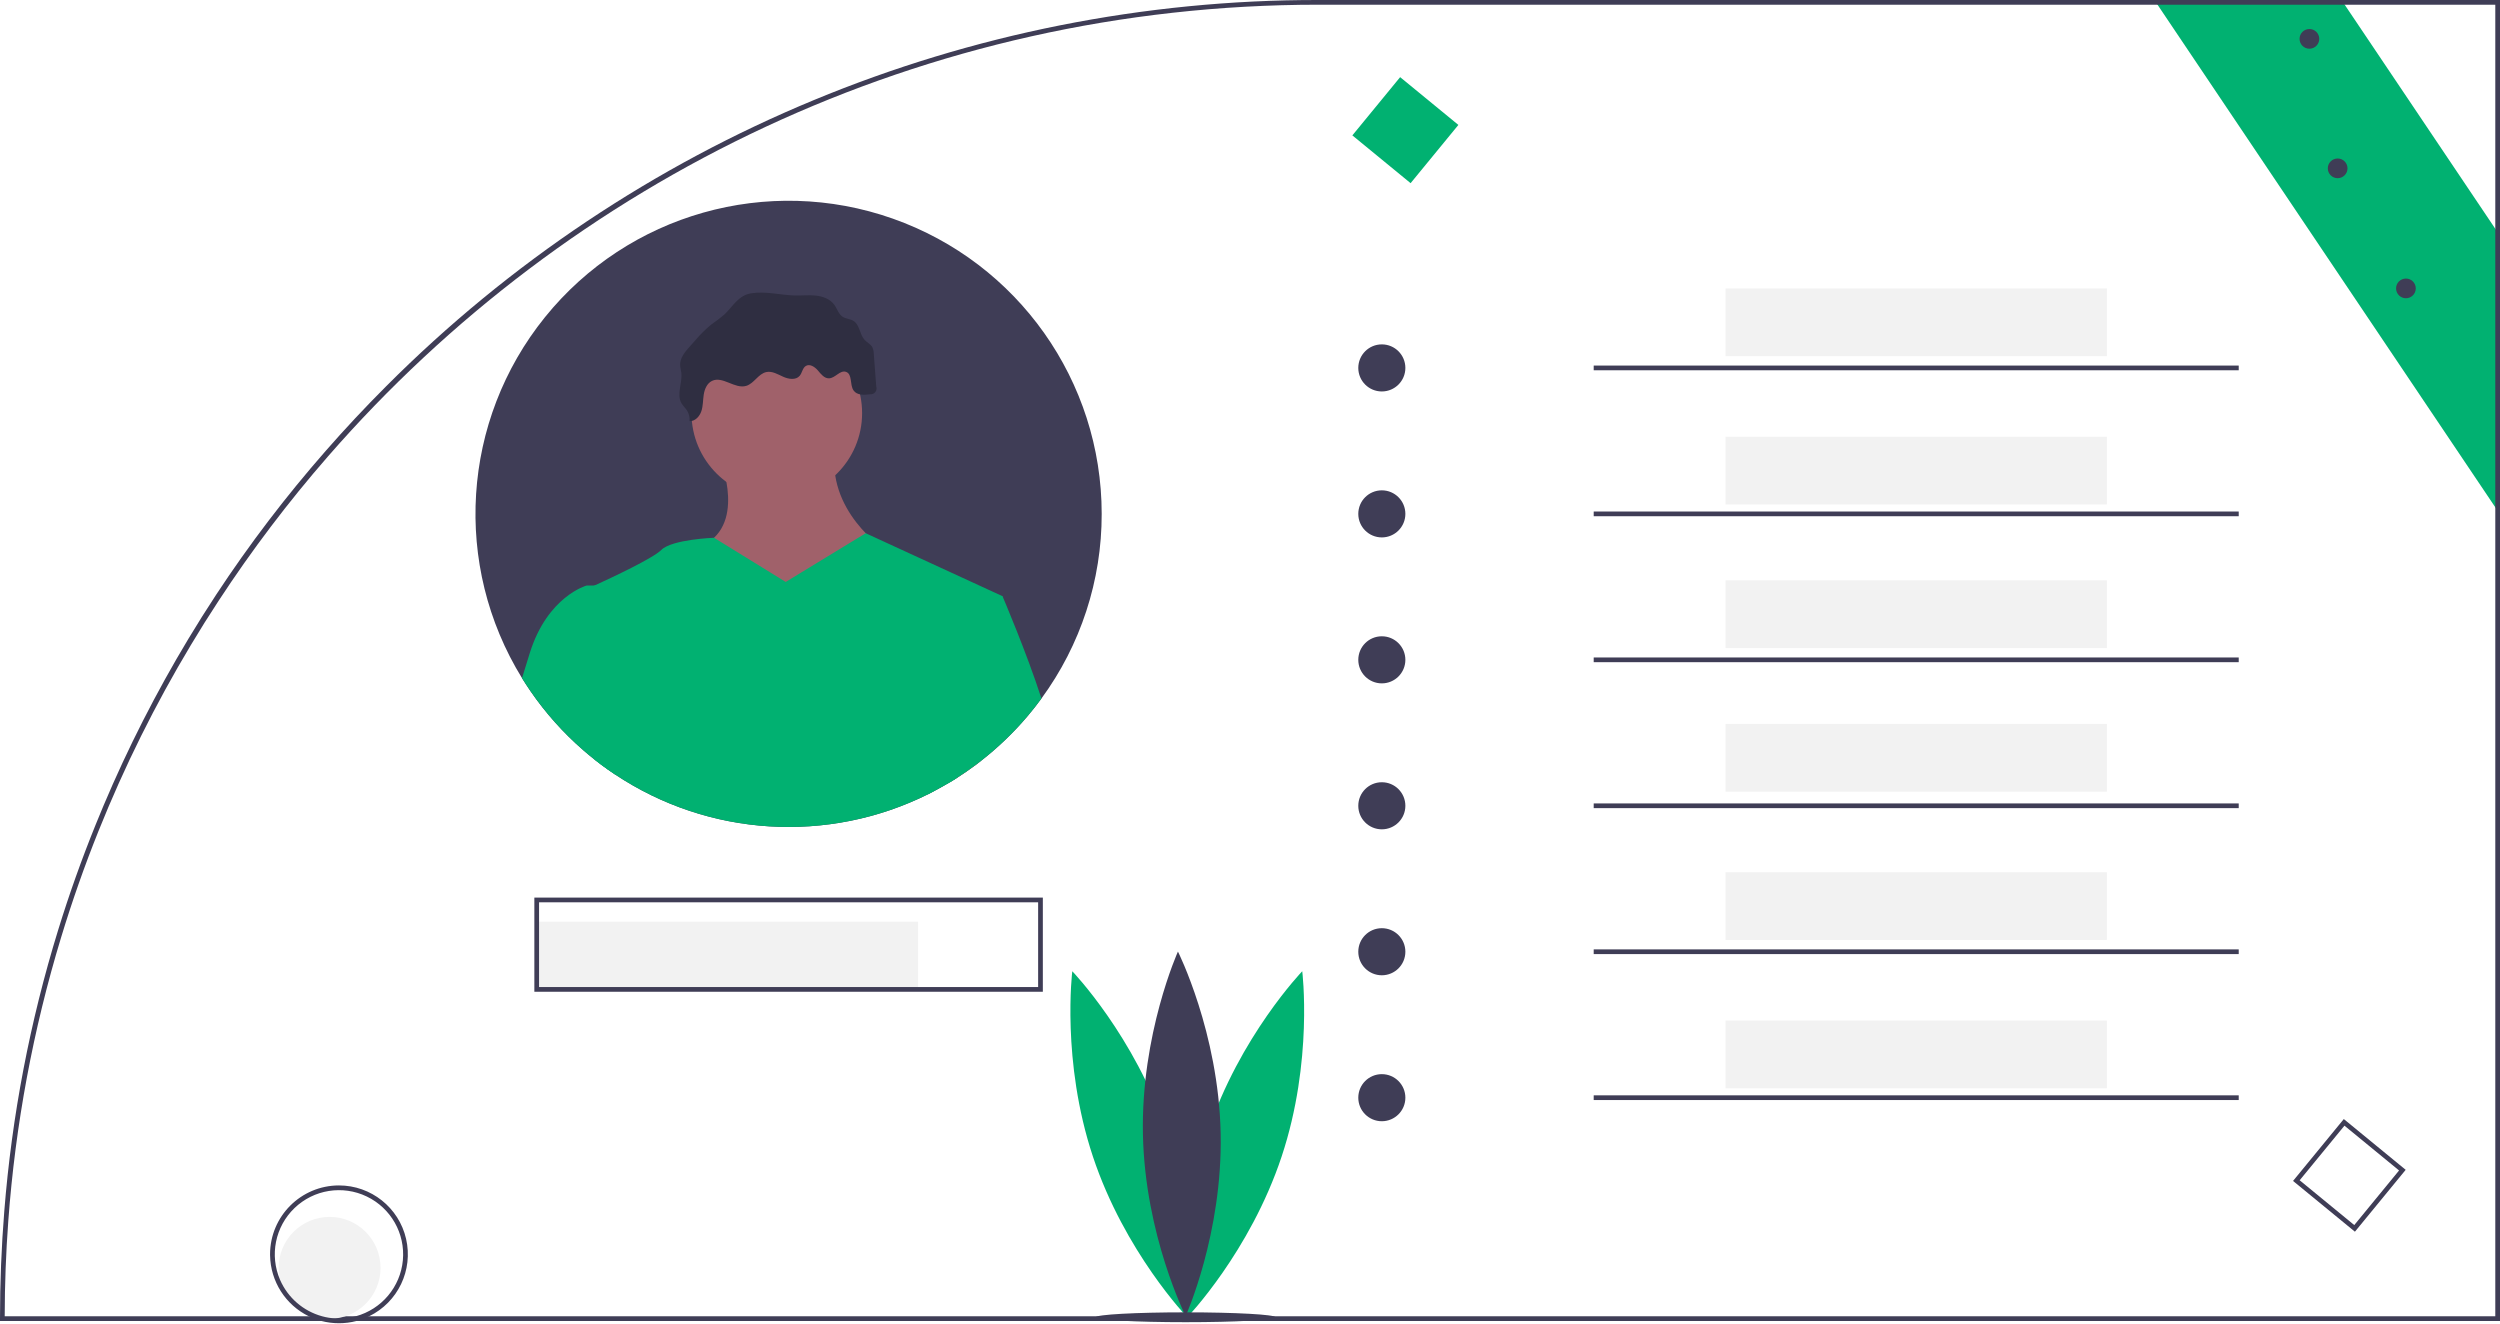
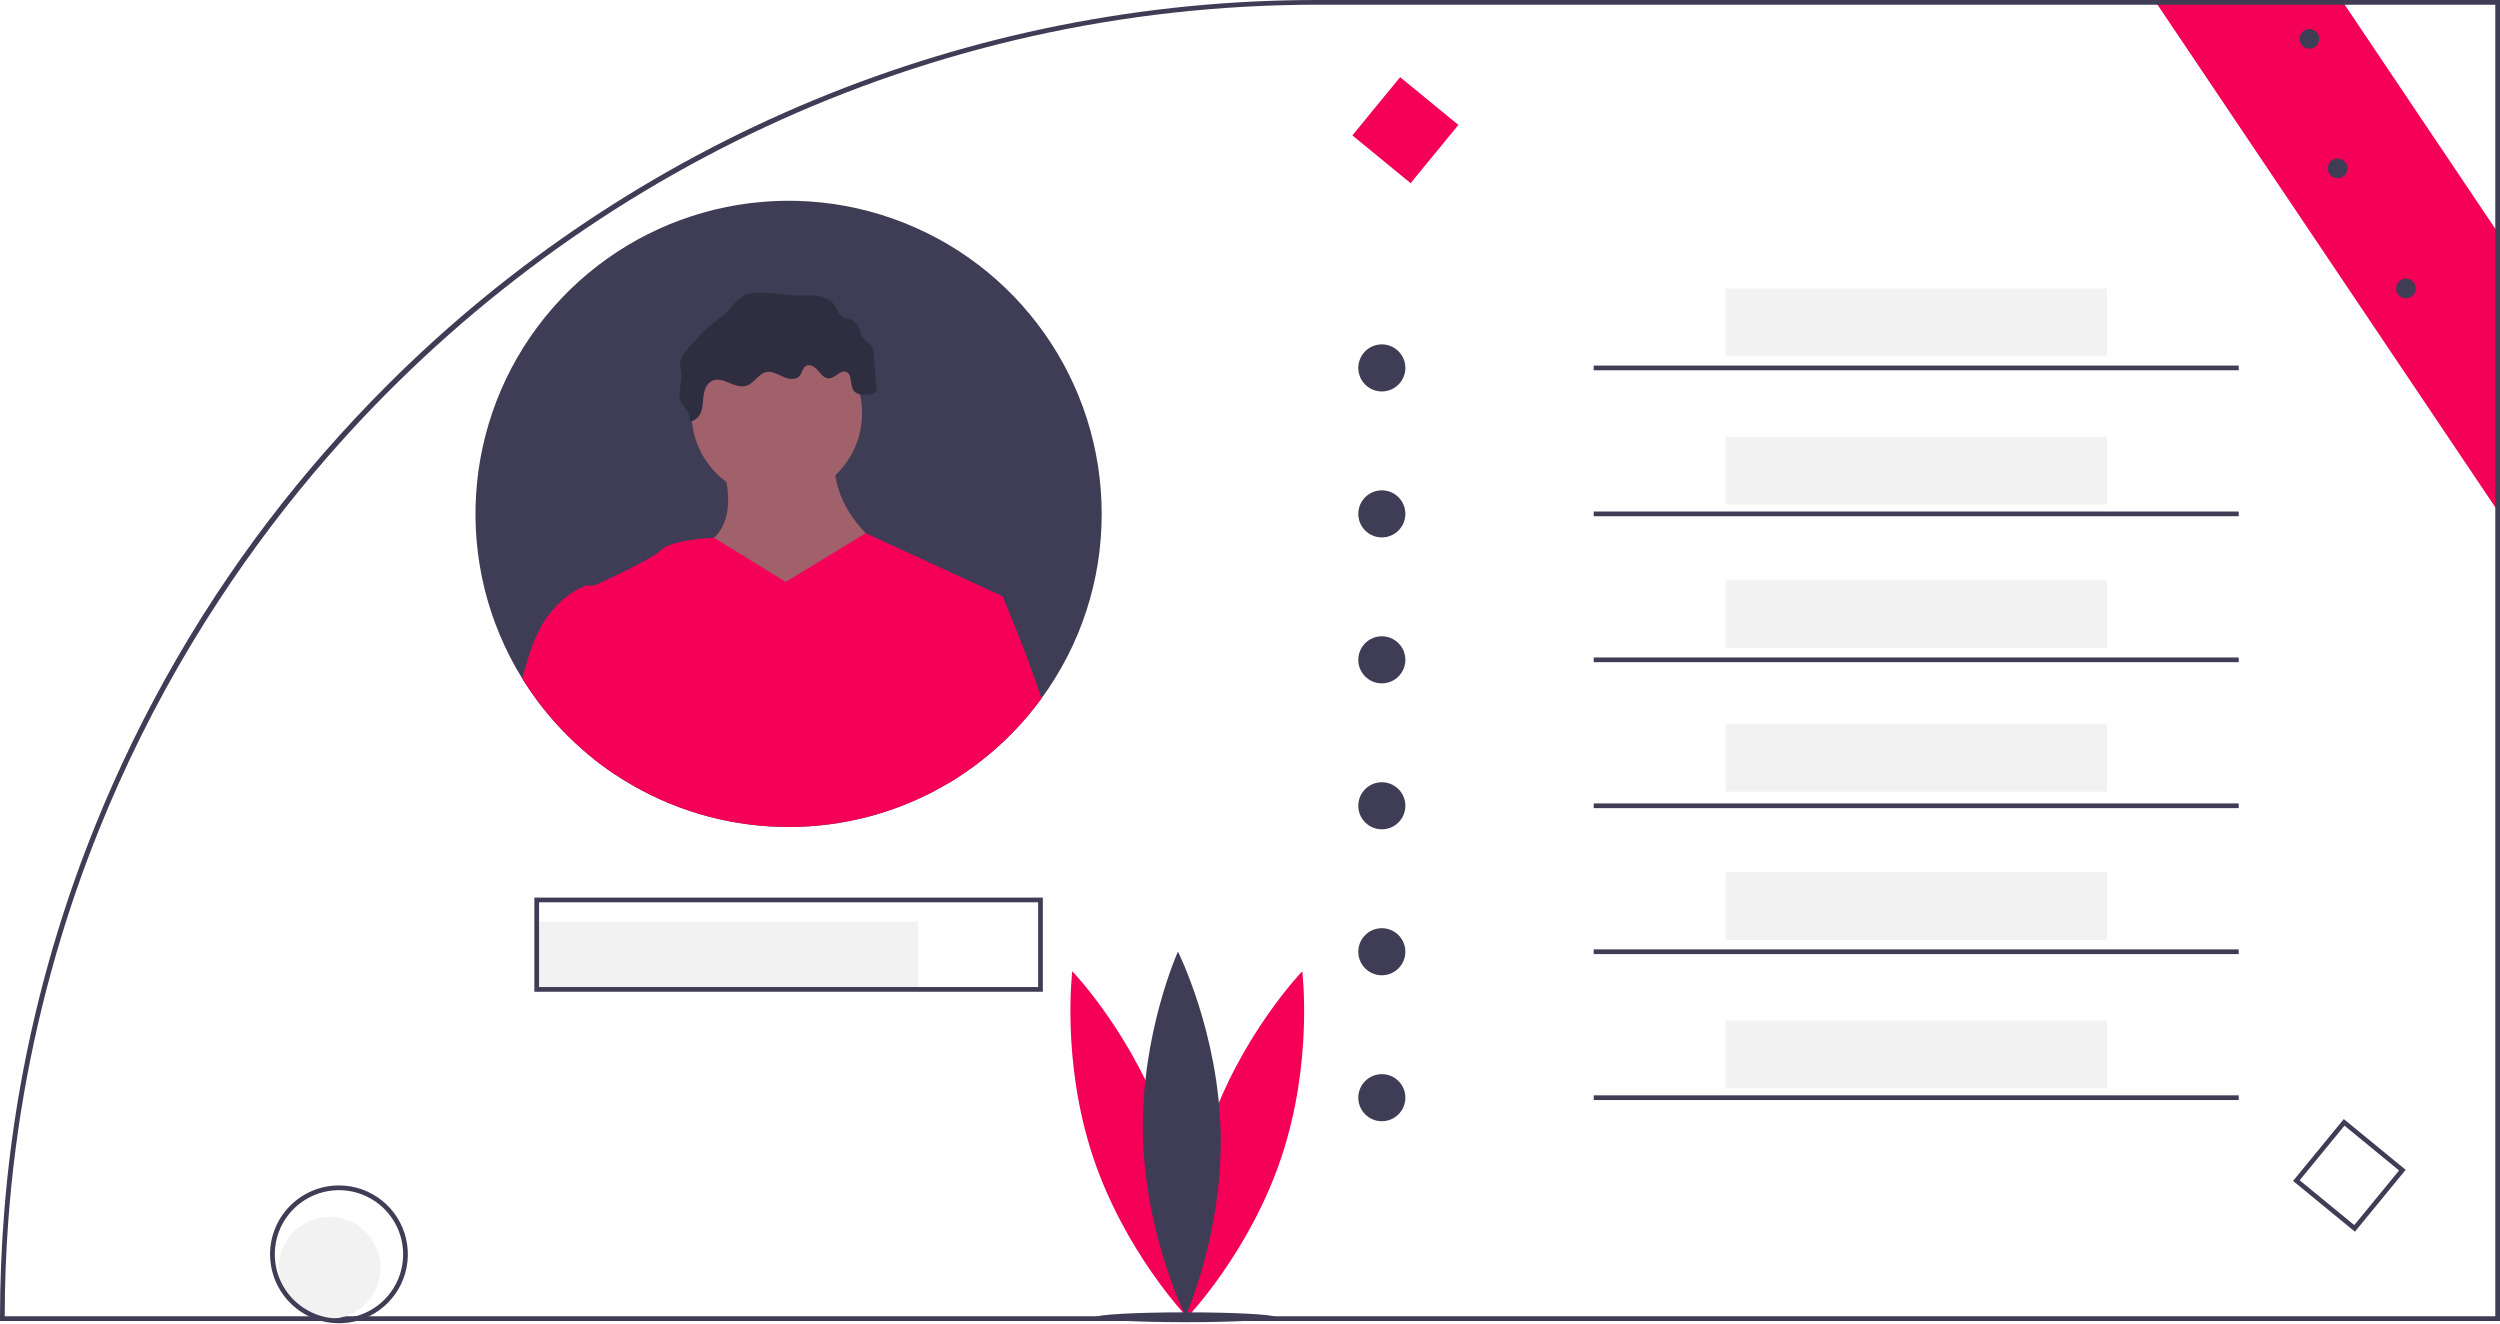
<svg xmlns="http://www.w3.org/2000/svg" id="e7d24159-a105-4c62-98a5-787fb4a09ca9" data-name="Layer 1" width="1061.98" height="562.1" viewBox="0 0 1061.98 562.1">
-   <polygon points="1061.98 100.16 1061.98 218.47 1059.98 215.49 916.49 2 915.14 0 994.66 0 996 2 1059.98 97.18 1061.98 100.16" fill="#01b171" />
+   <polygon points="1061.98 100.16 1061.98 218.47 1059.98 215.49 916.49 2 915.14 0 994.66 0 996 2 1059.98 97.18 1061.98 100.16" fill="#f50057" />
  <path d="M629.15,168.95A558.423,558.423,0,0,0,233.07,333.01q-13.365,13.365-25.7,27.47a556.125,556.125,0,0,0-46.51,61.05q-6.09,9.255-11.8,18.75a560.141,560.141,0,0,0-36.03,70.78q-1.695,3.99-3.31,8.01-8.985,22.155-15.99,44.89a554.274,554.274,0,0,0-22.9,119.48q-1.815,22.665-1.82,45.65v1H1130.99V168.95Zm499.84,559.14H71.01q.03-20.4,1.52-40.43A554.155,554.155,0,0,1,94.99,567.08q6.99-23.01,15.88-45.15a555.155,555.155,0,0,1,39.25-79.02q5.685-9.525,11.79-18.8A558.676,558.676,0,0,1,208.33,362.83c102.4-117.5,253.09-191.88,420.82-191.88h499.84Z" transform="translate(-69.01001 -168.95)" fill="#3f3d56" />
-   <path d="M564.603,649.813c13.487,40.59,8.75,78.701,8.75,78.701s-26.603-27.698-40.09-68.288-8.75-78.701-8.75-78.701S551.116,609.223,564.603,649.813Z" transform="translate(-69.01001 -168.95)" fill="#01b171" />
-   <path d="M582.103,649.813c-13.487,40.59-8.75,78.701-8.75,78.701s26.603-27.698,40.09-68.288,8.75-78.701,8.75-78.701S595.59,609.223,582.103,649.813Z" transform="translate(-69.01001 -168.95)" fill="#01b171" />
+   <path d="M564.603,649.813c13.487,40.59,8.75,78.701,8.75,78.701s-26.603-27.698-40.09-68.288-8.75-78.701-8.75-78.701S551.116,609.223,564.603,649.813Z" transform="translate(-69.01001 -168.95)" fill="#f50057" />
+   <path d="M582.103,649.813c-13.487,40.59-8.75,78.701-8.75,78.701s26.603-27.698,40.09-68.288,8.75-78.701,8.75-78.701S595.59,609.223,582.103,649.813Z" transform="translate(-69.01001 -168.95)" fill="#f50057" />
  <path d="M587.535,650.252c.904,42.762-14.872,77.777-14.872,77.777S555.422,693.713,554.518,650.95s14.872-77.777,14.872-77.777S586.631,607.49,587.535,650.252Z" transform="translate(-69.01001 -168.95)" fill="#3f3d56" />
  <ellipse cx="503.645" cy="559.562" rx="38.141" ry="2.093" fill="#3f3d56" />
  <circle cx="140.01" cy="538.572" r="21.641" fill="#f2f2f2" />
  <path d="M212.99,672.51a29.3,29.3,0,0,0-29.26,29.27c0,.16,0,.32.01.48a29.329,29.329,0,0,0,16.44,25.83,28.33,28.33,0,0,0,5.37,2,29.348,29.348,0,0,0,14.89,0,28.33,28.33,0,0,0,5.37-2,29.268,29.268,0,0,0-12.82-55.58Zm7.16,55.58a26.841,26.841,0,0,1-7.16.96c-.48,0-.96-.01-1.43-.04h-.01a26.283,26.283,0,0,1-5.71-.92,27.359,27.359,0,0,1-17.85-15.45V712.63a27.26,27.26,0,1,1,32.16,15.46Z" transform="translate(-69.01001 -168.95)" fill="#3f3d56" />
  <rect x="227.99" y="391.524" width="162" height="28.766" fill="#f2f2f2" />
  <rect x="732.99" y="122.524" width="162" height="28.766" fill="#f2f2f2" />
  <rect x="732.99" y="185.524" width="162" height="28.766" fill="#f2f2f2" />
  <rect x="732.99" y="246.524" width="162" height="28.766" fill="#f2f2f2" />
  <rect x="732.99" y="307.524" width="162" height="28.766" fill="#f2f2f2" />
  <rect x="732.99" y="370.524" width="162" height="28.766" fill="#f2f2f2" />
  <rect x="732.99" y="433.524" width="162" height="28.766" fill="#f2f2f2" />
  <path d="M296,550.24v40H512v-40Zm214,38H298v-36H510Z" transform="translate(-69.01001 -168.95)" fill="#3f3d56" />
  <circle cx="586.99" cy="156.29" r="10" fill="#3f3d56" />
  <circle cx="586.99" cy="218.29" r="10" fill="#3f3d56" />
  <circle cx="586.99" cy="280.29" r="10" fill="#3f3d56" />
  <circle cx="586.99" cy="342.29" r="10" fill="#3f3d56" />
  <circle cx="586.99" cy="404.29" r="10" fill="#3f3d56" />
  <circle cx="586.99" cy="466.29" r="10" fill="#3f3d56" />
  <rect x="676.99" y="155.29" width="274" height="2" fill="#3f3d56" />
  <rect x="676.99" y="217.29" width="274" height="2" fill="#3f3d56" />
  <rect x="676.99" y="279.29" width="274" height="2" fill="#3f3d56" />
  <rect x="676.99" y="341.29" width="274" height="2" fill="#3f3d56" />
  <rect x="676.99" y="403.29" width="274" height="2" fill="#3f3d56" />
  <rect x="676.99" y="465.29" width="274" height="2" fill="#3f3d56" />
  <path d="M1069.36,692.166l-26.286-21.565,21.565-26.286,26.286,21.565ZM1045.889,670.323l23.194,19.028,19.028-23.194L1064.917,647.129Z" transform="translate(-69.01001 -168.95)" fill="#3f3d56" />
-   <rect x="650" y="208.24" width="32" height="32" transform="translate(224.318 -540.4911) rotate(39.36505)" fill="#01b171" />
+   <rect x="650" y="208.24" width="32" height="32" transform="translate(224.318 -540.4911) rotate(39.36505)" fill="#f50057" />
  <path d="M537,387.24a132.326,132.326,0,0,1-25.6,78.44c-1.9,2.6-3.89,5.14-5.98,7.59A133.415,133.415,0,0,1,485.72,492.17c-.72.56-1.45,1.12-2.19,1.67q-4.05,3.03-8.33,5.75c-.87.55-1.74,1.09-2.62,1.61q-2.985,1.815-6.08,3.46c-1.01.54-2.03,1.07-3.05,1.58a133.091,133.091,0,0,1-133.15-8.29c-1.04-.68-2.06-1.38-3.07-2.1-1.9-1.34-3.77-2.74-5.59-4.18-1.68-1.32-3.32-2.69-4.93-4.09a133.168,133.168,0,0,1-22.35-25.04q-1.86-2.715-3.6-5.52A133.006,133.006,0,1,1,537,387.24Z" transform="translate(-69.01001 -168.95)" fill="#3f3d56" />
  <circle cx="329.981" cy="175.494" r="36.234" fill="#a0616a" />
  <path d="M374.08,361.806s12.078,27.176-4.529,37.744,27.176,54.351,27.176,54.351l48.312-51.332s-25.666-16.607-21.137-43.783Z" transform="translate(-69.01001 -168.95)" fill="#a0616a" />
  <path d="M485.72,492.17c-.72.56-1.45,1.12-2.19,1.67q-4.05,3.03-8.33,5.75c-.87.55-1.74,1.09-2.62,1.61l-.37-2.01,3.48-1.81Z" transform="translate(-69.01001 -168.95)" fill="#a0616a" />
-   <path d="M472.58,501.2c.88-.52,1.75-1.06,2.62-1.61l.03-.4.46-1.81,19.17-75.18-58.11-26.74-33.98,20.7-30.44-18.77s-17.88.65-22.41,5.18c-3.55,3.55-20.96,11.72-28.36,15.1-2.06.94-3.34,1.51-3.34,1.51s1.14,34.26,3.42,72.49c1.82,1.44,3.69,2.84,5.59,4.18,1.01.72,2.03,1.42,3.07,2.1a133.091,133.091,0,0,0,133.15,8.29Z" transform="translate(-69.01001 -168.95)" fill="#01b171" />
-   <path d="M330.3,417.67v80.28c-1.04-.68-2.06-1.38-3.07-2.1-1.9-1.34-3.77-2.74-5.59-4.18-1.68-1.32-3.32-2.69-4.93-4.09a133.168,133.168,0,0,1-22.35-25.04q-1.86-2.715-3.6-5.52,1.47-4.83,3.3-10.67C301.61,422.2,318.22,417.67,318.22,417.67Z" transform="translate(-69.01001 -168.95)" fill="#01b171" />
-   <path d="M472.58,501.2c.88-.52,1.75-1.06,2.62-1.61q4.275-2.715,8.33-5.75c.74-.55,1.47-1.11,2.19-1.67a133.419,133.419,0,0,0,19.7-18.9c2.09-2.45,4.08-4.99,5.98-7.59-6.15-19.22-16.54-43.48-16.54-43.48l-21.14-1.51s-8.58,68.68-10.27,85.55Z" transform="translate(-69.01001 -168.95)" fill="#01b171" />
+   <path d="M472.58,501.2c.88-.52,1.75-1.06,2.62-1.61l.03-.4.46-1.81,19.17-75.18-58.11-26.74-33.98,20.7-30.44-18.77s-17.88.65-22.41,5.18c-3.55,3.55-20.96,11.72-28.36,15.1-2.06.94-3.34,1.51-3.34,1.51s1.14,34.26,3.42,72.49c1.82,1.44,3.69,2.84,5.59,4.18,1.01.72,2.03,1.42,3.07,2.1a133.091,133.091,0,0,0,133.15,8.29Z" transform="translate(-69.01001 -168.95)" fill="#f50057" />
+   <path d="M330.3,417.67v80.28c-1.04-.68-2.06-1.38-3.07-2.1-1.9-1.34-3.77-2.74-5.59-4.18-1.68-1.32-3.32-2.69-4.93-4.09a133.168,133.168,0,0,1-22.35-25.04q-1.86-2.715-3.6-5.52,1.47-4.83,3.3-10.67C301.61,422.2,318.22,417.67,318.22,417.67Z" transform="translate(-69.01001 -168.95)" fill="#f50057" />
+   <path d="M472.58,501.2c.88-.52,1.75-1.06,2.62-1.61q4.275-2.715,8.33-5.75c.74-.55,1.47-1.11,2.19-1.67a133.419,133.419,0,0,0,19.7-18.9c2.09-2.45,4.08-4.99,5.98-7.59-6.15-19.22-16.54-43.48-16.54-43.48l-21.14-1.51s-8.58,68.68-10.27,85.55Z" transform="translate(-69.01001 -168.95)" fill="#f50057" />
  <path d="M376.775,302.504a68.591,68.591,0,0,1-5.668,4.337,53.882,53.882,0,0,0-6.833,6.787l-2.336,2.616c-1.988,2.226-4.098,4.767-4.014,7.75.031,1.107.371,2.181.505,3.281.529,4.361-2.137,9.155.057,12.961.634,1.1,1.616,1.961,2.315,3.021a7.062,7.062,0,0,1,1.116,4.599c2.358.097,4.292-2.016,5.032-4.258s.64-4.662 1-6.995,1.372-4.802,3.491-5.84c4.522-2.216,9.714,3.545,14.541,2.109,3.37-1.002,5.147-5.18,8.593-5.88,2.466-.501,4.84.964,7.132,2.002s5.382,1.519,7.003-.406c1.073-1.274,1.188-3.317,2.611-4.183,1.706-1.038,3.842.407,5.133,1.93s2.718,3.385,4.714,3.33c2.648-.074,4.676-3.6,7.189-2.763,2.837.944,1.532,5.484,3.253,7.928,1.455,2.067,4.503,1.945,7.007,1.604a2.51,2.51,0,0,0,2.613-3.351l-1.046-13.872a6.698,6.698,0,0,0-.614-2.769c-.728-1.319-2.237-1.988-3.262-3.092-2.156-2.322-2.053-6.392-4.734-8.081-1.392-.877-3.214-.85-4.596-1.743-1.773-1.144-2.344-3.436-3.586-5.141-1.776-2.439-4.88-3.569-7.88-3.88s-6.029.064-9.045-.034c-6.13-.2-12.26-1.925-18.42-.915C382.672,294.436,380.415,298.996,376.775,302.504Z" transform="translate(-69.01001 -168.95)" fill="#2f2e41" />
  <circle cx="1022.017" cy="122.51" r="4.186" fill="#3f3d56" />
  <circle cx="993.017" cy="71.51" r="4.186" fill="#3f3d56" />
  <circle cx="981.017" cy="16.51" r="4.186" fill="#3f3d56" />
</svg>
